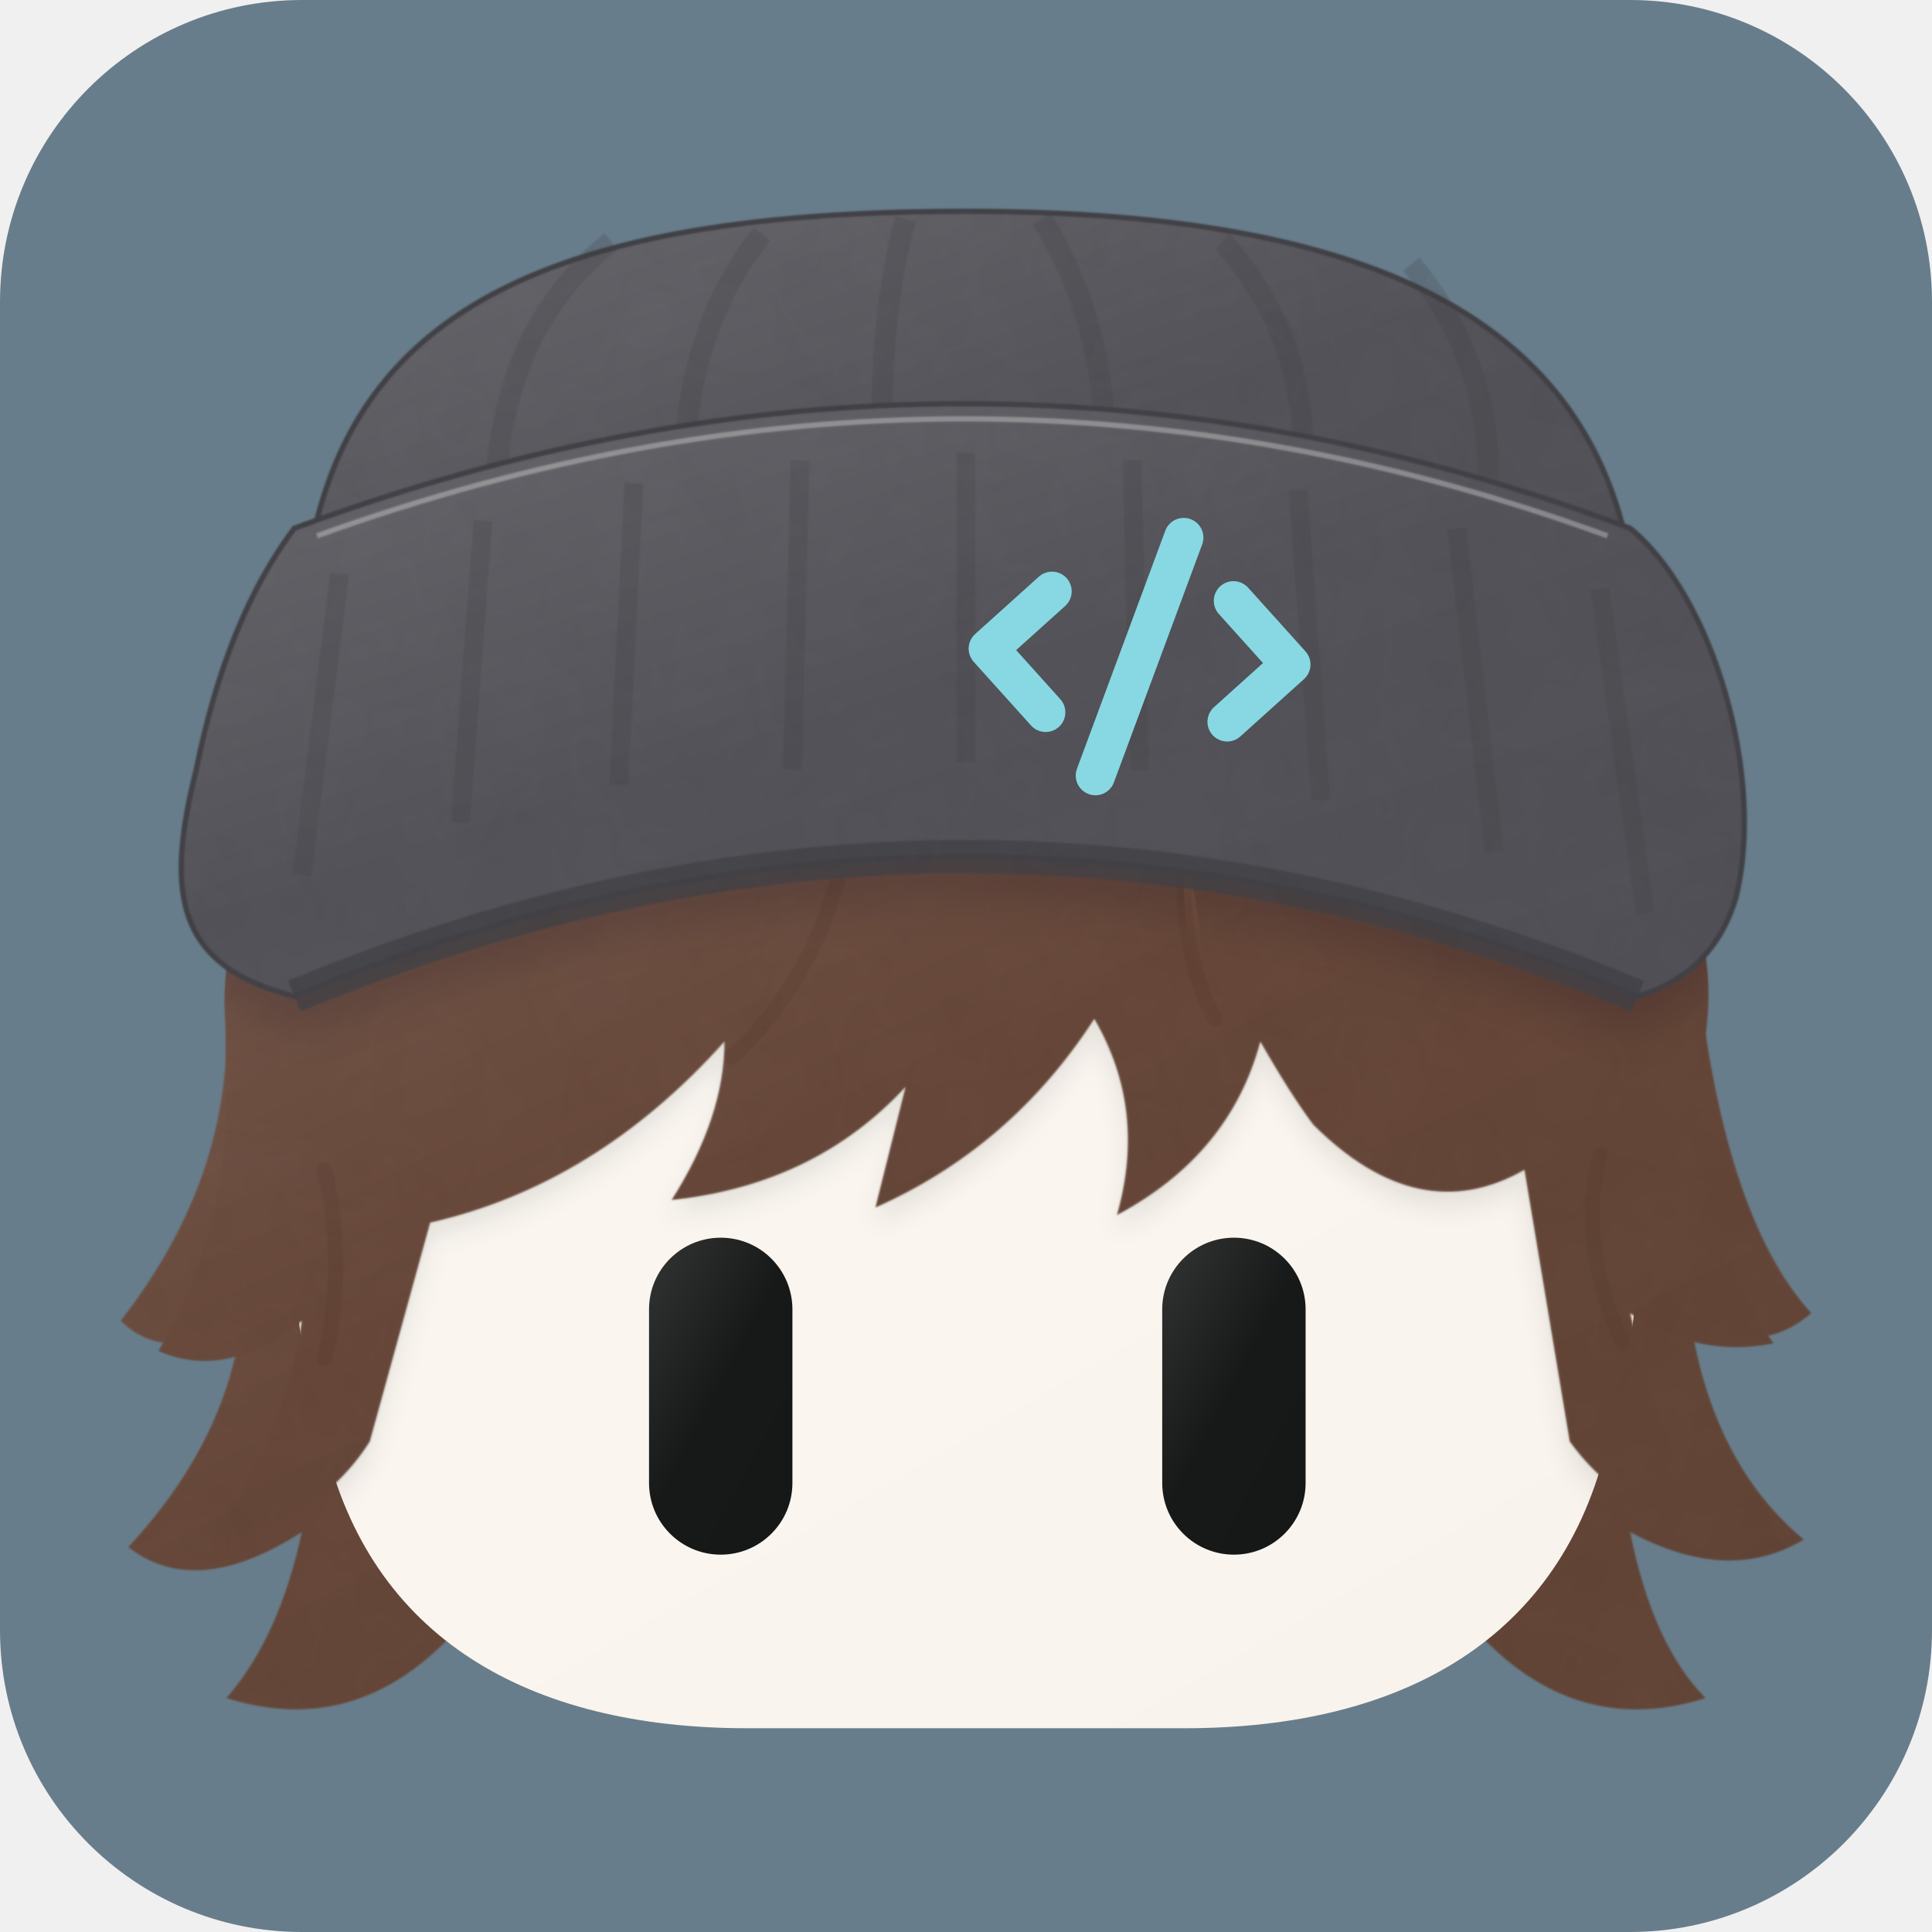
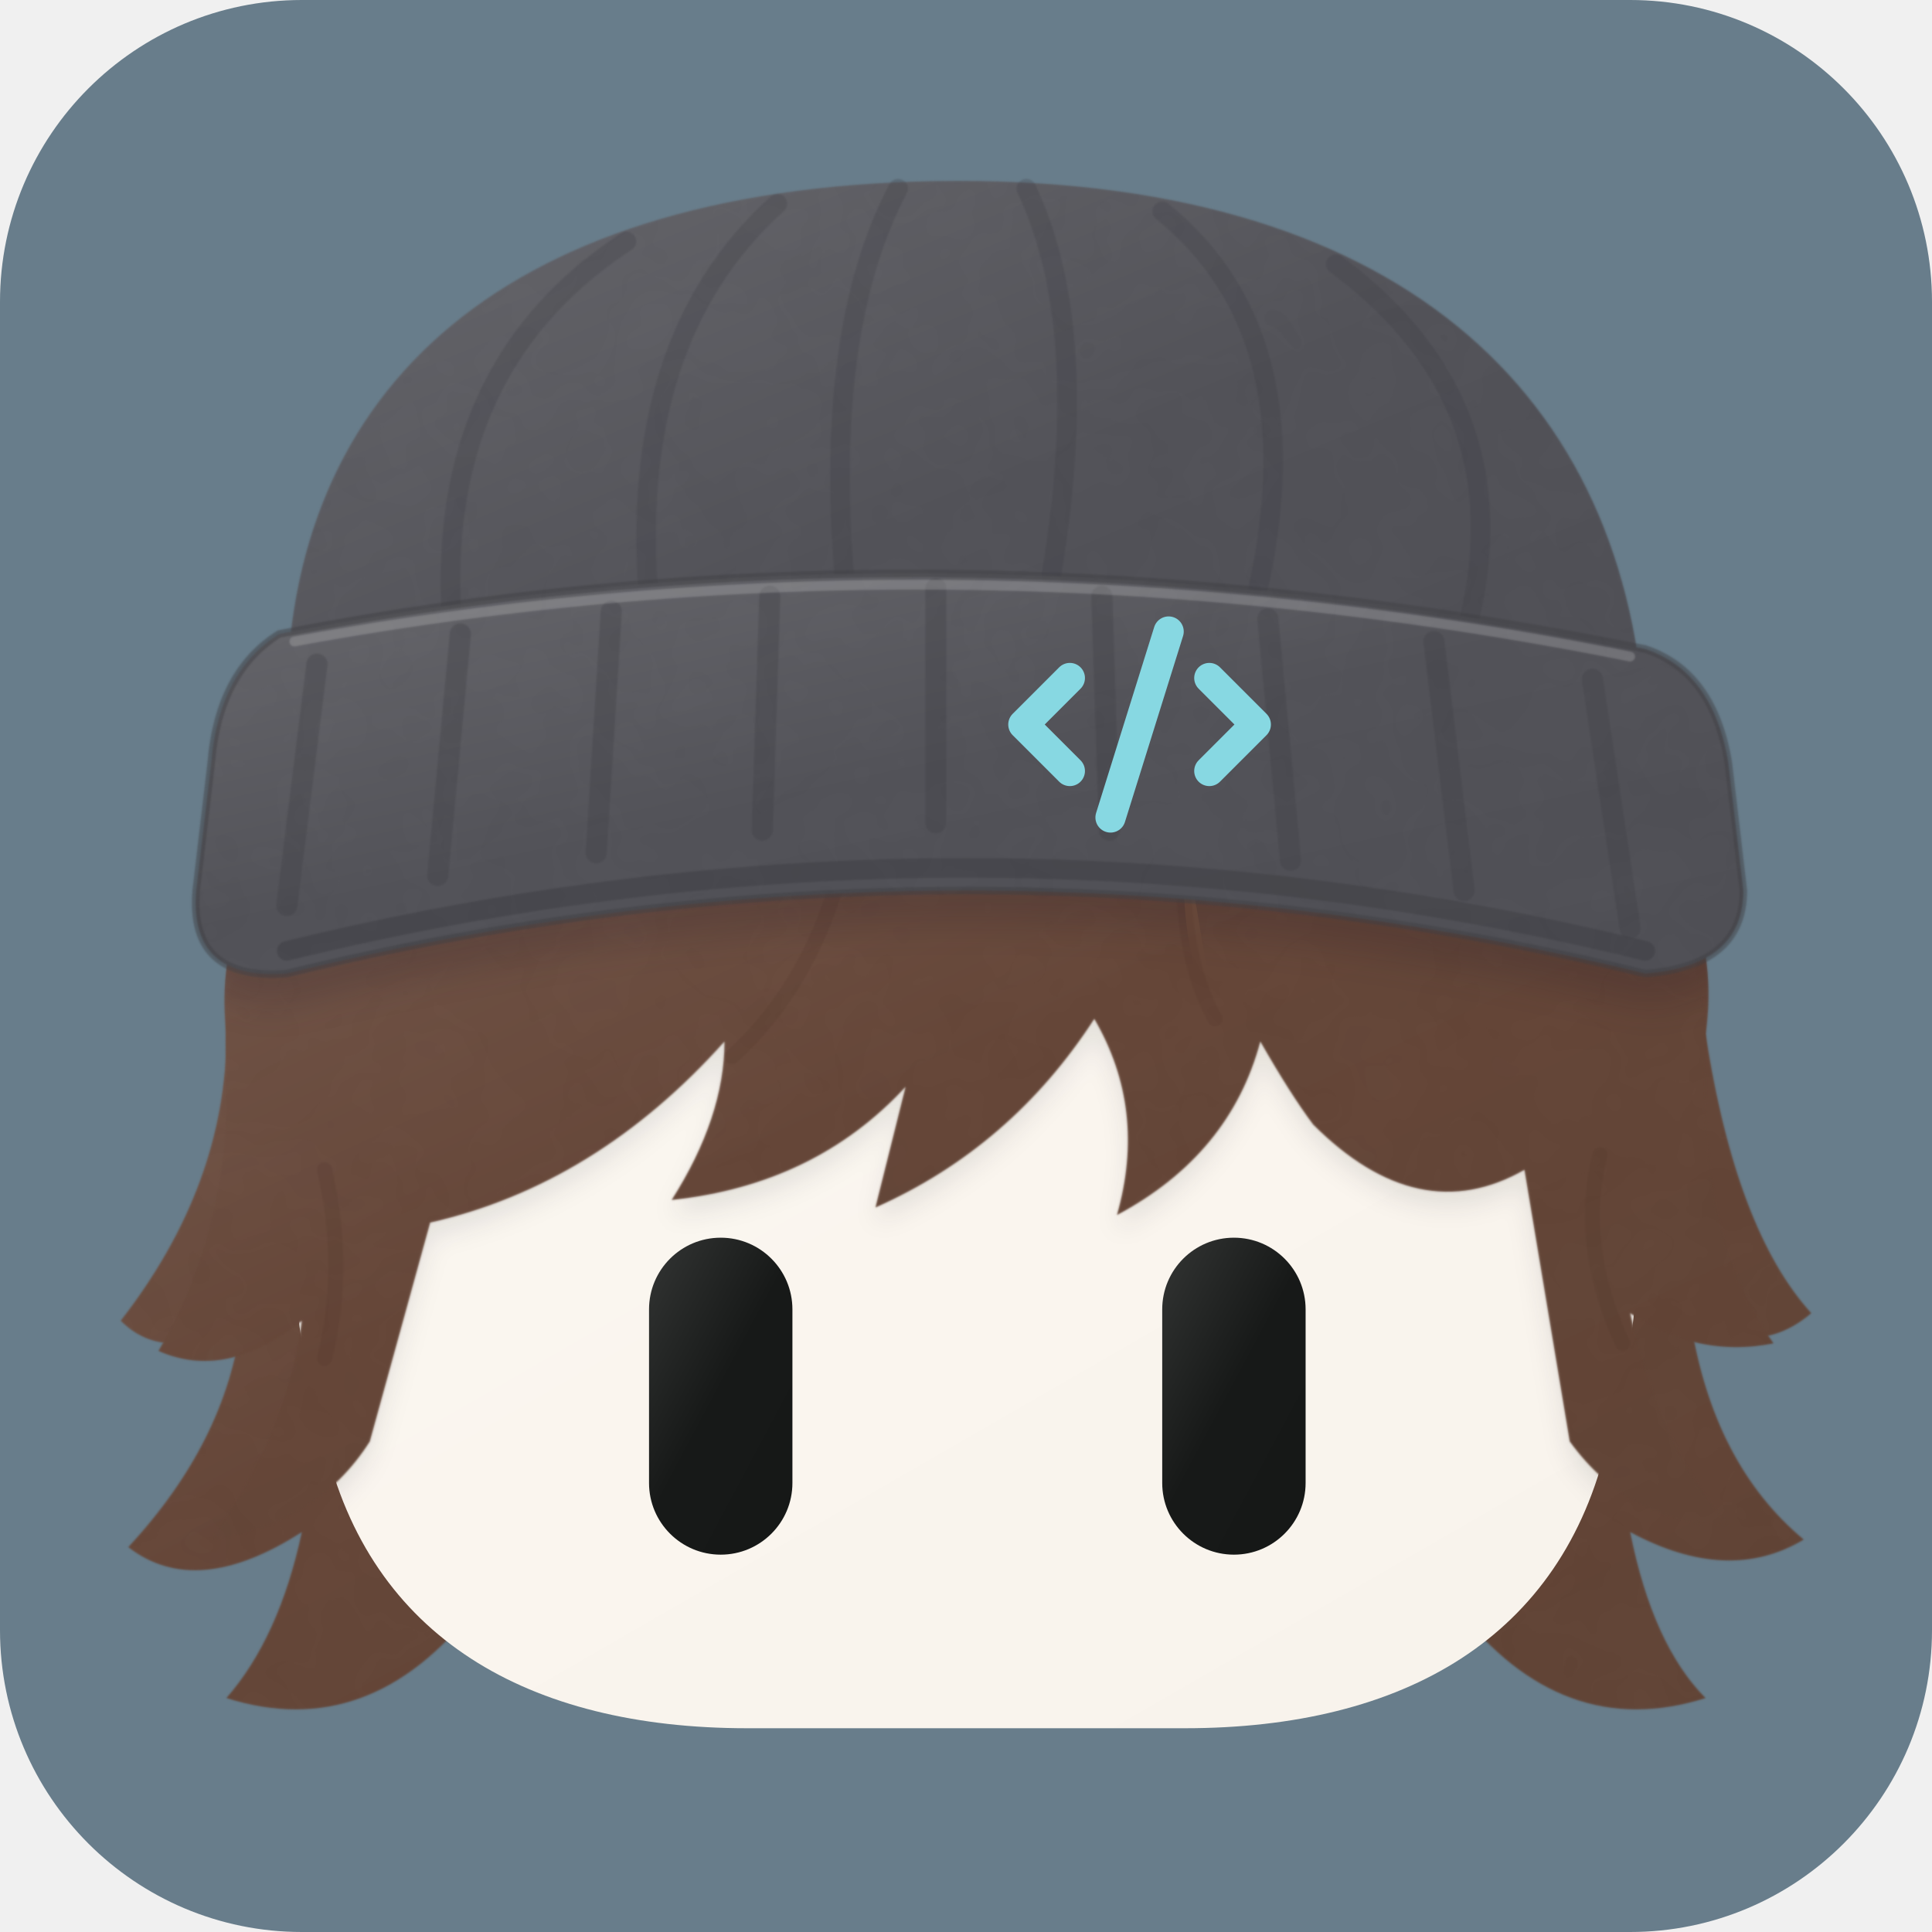
<svg xmlns="http://www.w3.org/2000/svg" viewBox="0 0 256 256" width="256" height="256" role="img">
  <defs>
    <clipPath id="avatar-contact-receiver-fringe-hair-wolf-cut-face-round" clipPathUnits="userSpaceOnUse">
      <path d="M48 124C38 140 36 169 43 191C49 217 70 229 99 229H157C186 229 207 217 213 191C220 169 218 140 208 124C185 105 71 105 48 124Z" fill="#000000" />
    </clipPath>
    <filter id="avatar-contact-shadow-fringe-hair-wolf-cut-face-round" filterUnits="userSpaceOnUse" x="0" y="0" width="256" height="256" color-interpolation-filters="sRGB">
      <feGaussianBlur in="SourceAlpha" stdDeviation="1.6" />
      <feOffset dy="2" result="contact-alpha" />
      <feFlood flood-color="#201a28" flood-opacity="0.09" />
      <feComposite in2="contact-alpha" operator="in" />
    </filter>
    <clipPath id="avatar-contact-receiver-hat-hat-beanie-hair-wolf-cut-hair-wolf-cut-back-face-round" clipPathUnits="userSpaceOnUse">
      <path d="M48 124C38 140 36 169 43 191C49 217 70 229 99 229H157C186 229 207 217 213 191C220 169 218 140 208 124C185 105 71 105 48 124Z" fill="#000000" />
      <path d="M30 140C28 106 68 84 128 84C188 84 227 107 226 140Q225 164 235 178Q225 180 216 174Q220 192 229 202Q216 202 208 191L202 155Q188 163 174 149Q171 145 167 138Q163 153 148 161Q152 147 145 135Q134 152 116 160L120 144Q108 157 89 159Q96 148 96 138Q79 157 57 162L49 191Q42 202 28 204Q38 190 40 175Q30 183 21 179Q31 162 30 140Z" fill="#000000" />
      <path d="M112 113Q108 130 97 140M157 111Q156 126 161 135M43 155Q46 168 43 180M212 153Q209 165 215 178" fill="none" stroke="#000000" stroke-width="2" stroke-opacity="0.18" stroke-linecap="round" />
      <path d="M30 137C26 102 70 83 128 83C186 83 231 102 226 137Q230 163 240 174Q233 180 224 175Q227 194 239 204Q229 210 216 203Q219 218 226 225Q207 231 193 213H63Q49 231 30 225Q37 217 40 203Q26 212 17 205Q30 191 32 175Q22 181 16 175Q30 157 30 137Z" fill="#000000" />
    </clipPath>
    <filter id="avatar-contact-shadow-hat-hat-beanie-hair-wolf-cut-hair-wolf-cut-back-face-round" filterUnits="userSpaceOnUse" x="0" y="0" width="256" height="256" color-interpolation-filters="sRGB">
      <feGaussianBlur in="SourceAlpha" stdDeviation="2.4" />
      <feOffset dy="4" result="contact-alpha" />
      <feFlood flood-color="#201a28" flood-opacity="0.19" />
      <feComposite in2="contact-alpha" operator="in" />
    </filter>
    <filter id="avatar-soft-material-v1" x="-2%" y="-2%" width="104%" height="104%" color-interpolation-filters="sRGB">
      <feTurbulence type="fractalNoise" baseFrequency="0.08" numOctaves="3" seed="17" result="grain" />
      <feColorMatrix in="grain" type="matrix" values="0.213 0.715 0.072 0 0 0.213 0.715 0.072 0 0 0.213 0.715 0.072 0 0 0 0 0 0.03 0" result="faint-grain" />
      <feComposite in="faint-grain" in2="SourceGraphic" operator="in" result="clipped-grain" />
      <feBlend in="SourceGraphic" in2="clipped-grain" mode="soft-light" result="material" />
      <feGaussianBlur in="material" stdDeviation="0.16" />
    </filter>
    <linearGradient id="avatar-face-faf5ee" x1="0%" y1="0%" x2="85%" y2="100%">
      <stop offset="0%" stop-color="#fbf8f2" />
      <stop offset="52%" stop-color="#faf5ee" />
      <stop offset="100%" stop-color="#f8f3ec" />
    </linearGradient>
    <linearGradient id="avatar-hair-654638" x1="0%" y1="0%" x2="85%" y2="100%">
      <stop offset="0%" stop-color="#775c50" />
      <stop offset="52%" stop-color="#654638" />
      <stop offset="100%" stop-color="#614436" />
    </linearGradient>
    <linearGradient id="avatar-hat-525258" x1="0%" y1="0%" x2="85%" y2="100%">
      <stop offset="0%" stop-color="#67676c" />
      <stop offset="52%" stop-color="#525258" />
      <stop offset="100%" stop-color="#4f4f55" />
    </linearGradient>
    <linearGradient id="avatar-eyes-171918" x1="0%" y1="0%" x2="85%" y2="100%">
      <stop offset="0%" stop-color="#333534" />
      <stop offset="52%" stop-color="#171918" />
      <stop offset="100%" stop-color="#161817" />
    </linearGradient>
    <linearGradient id="avatar-badge-ffffff" x1="0%" y1="0%" x2="85%" y2="100%">
      <stop offset="0%" stop-color="#ffffff" />
      <stop offset="52%" stop-color="#ffffff" />
      <stop offset="100%" stop-color="#f6f6f6" />
    </linearGradient>
  </defs>
  <rect width="256" height="256" rx="40" fill="#687d8b" />
  <g color="#4f372c" filter="url(#avatar-soft-material-v1)">
    <path d="M30 137C26 102 70 83 128 83C186 83 231 102 226 137Q230 163 240 174Q233 180 224 175Q227 194 239 204Q229 210 216 203Q219 218 226 225Q207 231 193 213H63Q49 231 30 225Q37 217 40 203Q26 212 17 205Q30 191 32 175Q22 181 16 175Q30 157 30 137Z" fill="url(#avatar-hair-654638)" />
  </g>
  <g color="url(#avatar-face-faf5ee)">
    <path d="M48 124C38 140 36 169 43 191C49 217 70 229 99 229H157C186 229 207 217 213 191C220 169 218 140 208 124C185 105 71 105 48 124Z" fill="url(#avatar-face-faf5ee)" />
  </g>
  <g data-layer="contact-shadow-fringe-hair-wolf-cut-face-round" clip-path="url(#avatar-contact-receiver-fringe-hair-wolf-cut-face-round)">
    <g filter="url(#avatar-contact-shadow-fringe-hair-wolf-cut-face-round)">
      <g color="#000000">
        <path d="M30 140C28 106 68 84 128 84C188 84 227 107 226 140Q225 164 235 178Q225 180 216 174Q220 192 229 202Q216 202 208 191L202 155Q188 163 174 149Q171 145 167 138Q163 153 148 161Q152 147 145 135Q134 152 116 160L120 144Q108 157 89 159Q96 148 96 138Q79 157 57 162L49 191Q42 202 28 204Q38 190 40 175Q30 183 21 179Q31 162 30 140Z" fill="#000000" />
        <path d="M112 113Q108 130 97 140M157 111Q156 126 161 135M43 155Q46 168 43 180M212 153Q209 165 215 178" fill="none" stroke="#000000" stroke-width="2" stroke-opacity="0.18" stroke-linecap="round" />
      </g>
    </g>
  </g>
  <g color="#4f372c" filter="url(#avatar-soft-material-v1)">
    <path d="M30 140C28 106 68 84 128 84C188 84 227 107 226 140Q225 164 235 178Q225 180 216 174Q220 192 229 202Q216 202 208 191L202 155Q188 163 174 149Q171 145 167 138Q163 153 148 161Q152 147 145 135Q134 152 116 160L120 144Q108 157 89 159Q96 148 96 138Q79 157 57 162L49 191Q42 202 28 204Q38 190 40 175Q30 183 21 179Q31 162 30 140Z" fill="url(#avatar-hair-654638)" />
    <path d="M112 113Q108 130 97 140M157 111Q156 126 161 135M43 155Q46 168 43 180M212 153Q209 165 215 178" fill="none" stroke="#4f372c" stroke-width="2" stroke-opacity="0.18" stroke-linecap="round" />
  </g>
  <g data-layer="contact-shadow-hat-hat-beanie-hair-wolf-cut-hair-wolf-cut-back-face-round" clip-path="url(#avatar-contact-receiver-hat-hat-beanie-hair-wolf-cut-hair-wolf-cut-back-face-round)">
    <g filter="url(#avatar-contact-shadow-hat-hat-beanie-hair-wolf-cut-hair-wolf-cut-back-face-round)">
      <g color="#000000">
-         <path d="M40 83C42 43 69 28 128 28C185 28 215 44 217 83L218 104H38Z" fill="#000000" stroke="#000000" stroke-width="0.7" />
-         <path d="M66 77Q63 46 81 32M91 76Q88 47 101 31M118 76Q115 47 120 29M145 76Q150 48 138 29M170 77Q178 50 162 32M195 79Q202 53 187 35" fill="none" stroke="#000000" stroke-width="2.8" stroke-opacity="0.23" />
-         <path d="M39 70Q128 37 216 70C227 79 234 103 230 119Q227 129 217 132Q128 95 39 132C23 128 22 118 26 102Q30 82 39 70Z" fill="#000000" stroke="#000000" stroke-width="0.7" />
-         <path d="M45 76L40 116M64 69L61 109M84 64L82 104M106 61L105 102M128 60V101M150 61L151 102M172 65L175 106M193 70L198 113M212 78L218 121" fill="none" stroke="#000000" stroke-width="2.5" stroke-opacity="0.23" />
-         <path d="M39 132Q128 95 217 132" fill="none" stroke="#000000" stroke-width="4.4" stroke-opacity="0.78" />
-         <path d="M42 71Q128 40 213 71" fill="none" stroke="#ffffff" stroke-width="0.7" stroke-opacity="0.32" />
+         <path d="M38 96C37 53 65 25 124 24C185 23 216 52 218 97L216 114H40Z" fill="#000000" />
+         <path d="M60 84Q57 49 83 32M86 80Q83 45 103 27M112 78Q109 44 119 25M139 78Q145 44 136 25M166 81Q175 45 154 28M193 88Q204 55 177 35" fill="none" stroke="#000000" stroke-width="2.6" stroke-opacity="0.28" stroke-linecap="round" />
+         <path d="M37 84Q124 67 218 86Q227 89 229 101L231 118Q231 128 218 129Q128 107 38 129Q25 130 26 118L28 101Q29 89 37 84Z" fill="#000000" stroke="#000000" stroke-width="1" stroke-opacity="0.5" />
+         <path d="M42 88L38 120M61 84L58 116M81 81L79 113M102 79L101 110M124 78V109M146 79L147 110M168 82L171 114M190 85L194 118M211 90L216 123" fill="none" stroke="#000000" stroke-width="2.8" stroke-opacity="0.35" stroke-linecap="round" />
+         <path d="M39 85Q126 69 216 87" fill="none" stroke="#ffffff" stroke-width="1.3" stroke-opacity="0.18" stroke-linecap="round" />
+         <path d="M38 126Q128 104 218 126" fill="none" stroke="#000000" stroke-width="2.6" stroke-opacity="0.58" stroke-linecap="round" />
      </g>
    </g>
  </g>
  <g color="#404045" filter="url(#avatar-soft-material-v1)">
-     <path d="M40 83C42 43 69 28 128 28C185 28 215 44 217 83L218 104H38Z" fill="url(#avatar-hat-525258)" stroke="#404045" stroke-width="0.7" />
-     <path d="M66 77Q63 46 81 32M91 76Q88 47 101 31M118 76Q115 47 120 29M145 76Q150 48 138 29M170 77Q178 50 162 32M195 79Q202 53 187 35" fill="none" stroke="#404045" stroke-width="2.8" stroke-opacity="0.23" />
-     <path d="M39 70Q128 37 216 70C227 79 234 103 230 119Q227 129 217 132Q128 95 39 132C23 128 22 118 26 102Q30 82 39 70Z" fill="url(#avatar-hat-525258)" stroke="#404045" stroke-width="0.7" />
-     <path d="M45 76L40 116M64 69L61 109M84 64L82 104M106 61L105 102M128 60V101M150 61L151 102M172 65L175 106M193 70L198 113M212 78L218 121" fill="none" stroke="#404045" stroke-width="2.5" stroke-opacity="0.23" />
-     <path d="M39 132Q128 95 217 132" fill="none" stroke="#404045" stroke-width="4.4" stroke-opacity="0.78" />
-     <path d="M42 71Q128 40 213 71" fill="none" stroke="#ffffff" stroke-width="0.7" stroke-opacity="0.32" />
+     <path d="M38 96C37 53 65 25 124 24C185 23 216 52 218 97L216 114H40Z" fill="url(#avatar-hat-525258)" />
+     <path d="M60 84Q57 49 83 32M86 80Q83 45 103 27M112 78Q109 44 119 25M139 78Q145 44 136 25M166 81Q175 45 154 28M193 88Q204 55 177 35" fill="none" stroke="#404045" stroke-width="2.6" stroke-opacity="0.28" stroke-linecap="round" />
+     <path d="M37 84Q124 67 218 86Q227 89 229 101L231 118Q231 128 218 129Q128 107 38 129Q25 130 26 118L28 101Q29 89 37 84Z" fill="url(#avatar-hat-525258)" stroke="#404045" stroke-width="1" stroke-opacity="0.5" />
+     <path d="M42 88L38 120M61 84L58 116M81 81L79 113M102 79L101 110M124 78V109M146 79L147 110M168 82L171 114M190 85L194 118M211 90L216 123" fill="none" stroke="#404045" stroke-width="2.8" stroke-opacity="0.35" stroke-linecap="round" />
+     <path d="M39 85Q126 69 216 87" fill="none" stroke="#ffffff" stroke-width="1.3" stroke-opacity="0.18" stroke-linecap="round" />
+     <path d="M38 126Q128 104 218 126" fill="none" stroke="#404045" stroke-width="2.6" stroke-opacity="0.58" stroke-linecap="round" />
  </g>
-   <g data-layer="hat-badge" transform="translate(151 87) rotate(3) scale(0.86) translate(-128 -64)">
+   <g data-layer="hat-badge" transform="translate(151 96) rotate(0) scale(0.66) translate(-128 -64)">
    <g transform="translate(128 64) scale(0.21875) translate(-128 -128)">
      <g color="#87d8e2">
        <path d="m18 16 4-4-4-4" fill="none" stroke="#87d8e2" stroke-width="2.6" stroke-linecap="round" stroke-linejoin="round" transform="scale(10.66667)" />
        <path d="m6 8-4 4 4 4" fill="none" stroke="#87d8e2" stroke-width="2.6" stroke-linecap="round" stroke-linejoin="round" transform="scale(10.66667)" />
        <path d="m14.5 4-5 16" fill="none" stroke="#87d8e2" stroke-width="2.6" stroke-linecap="round" stroke-linejoin="round" transform="scale(10.66667)" />
      </g>
    </g>
  </g>
  <g data-layer="state" data-state="idle">
    <rect x="86" y="164" width="19" height="42" rx="9.5" fill="url(#avatar-eyes-171918)" />
    <rect x="154" y="164" width="19" height="42" rx="9.5" fill="url(#avatar-eyes-171918)" />
  </g>
</svg>
